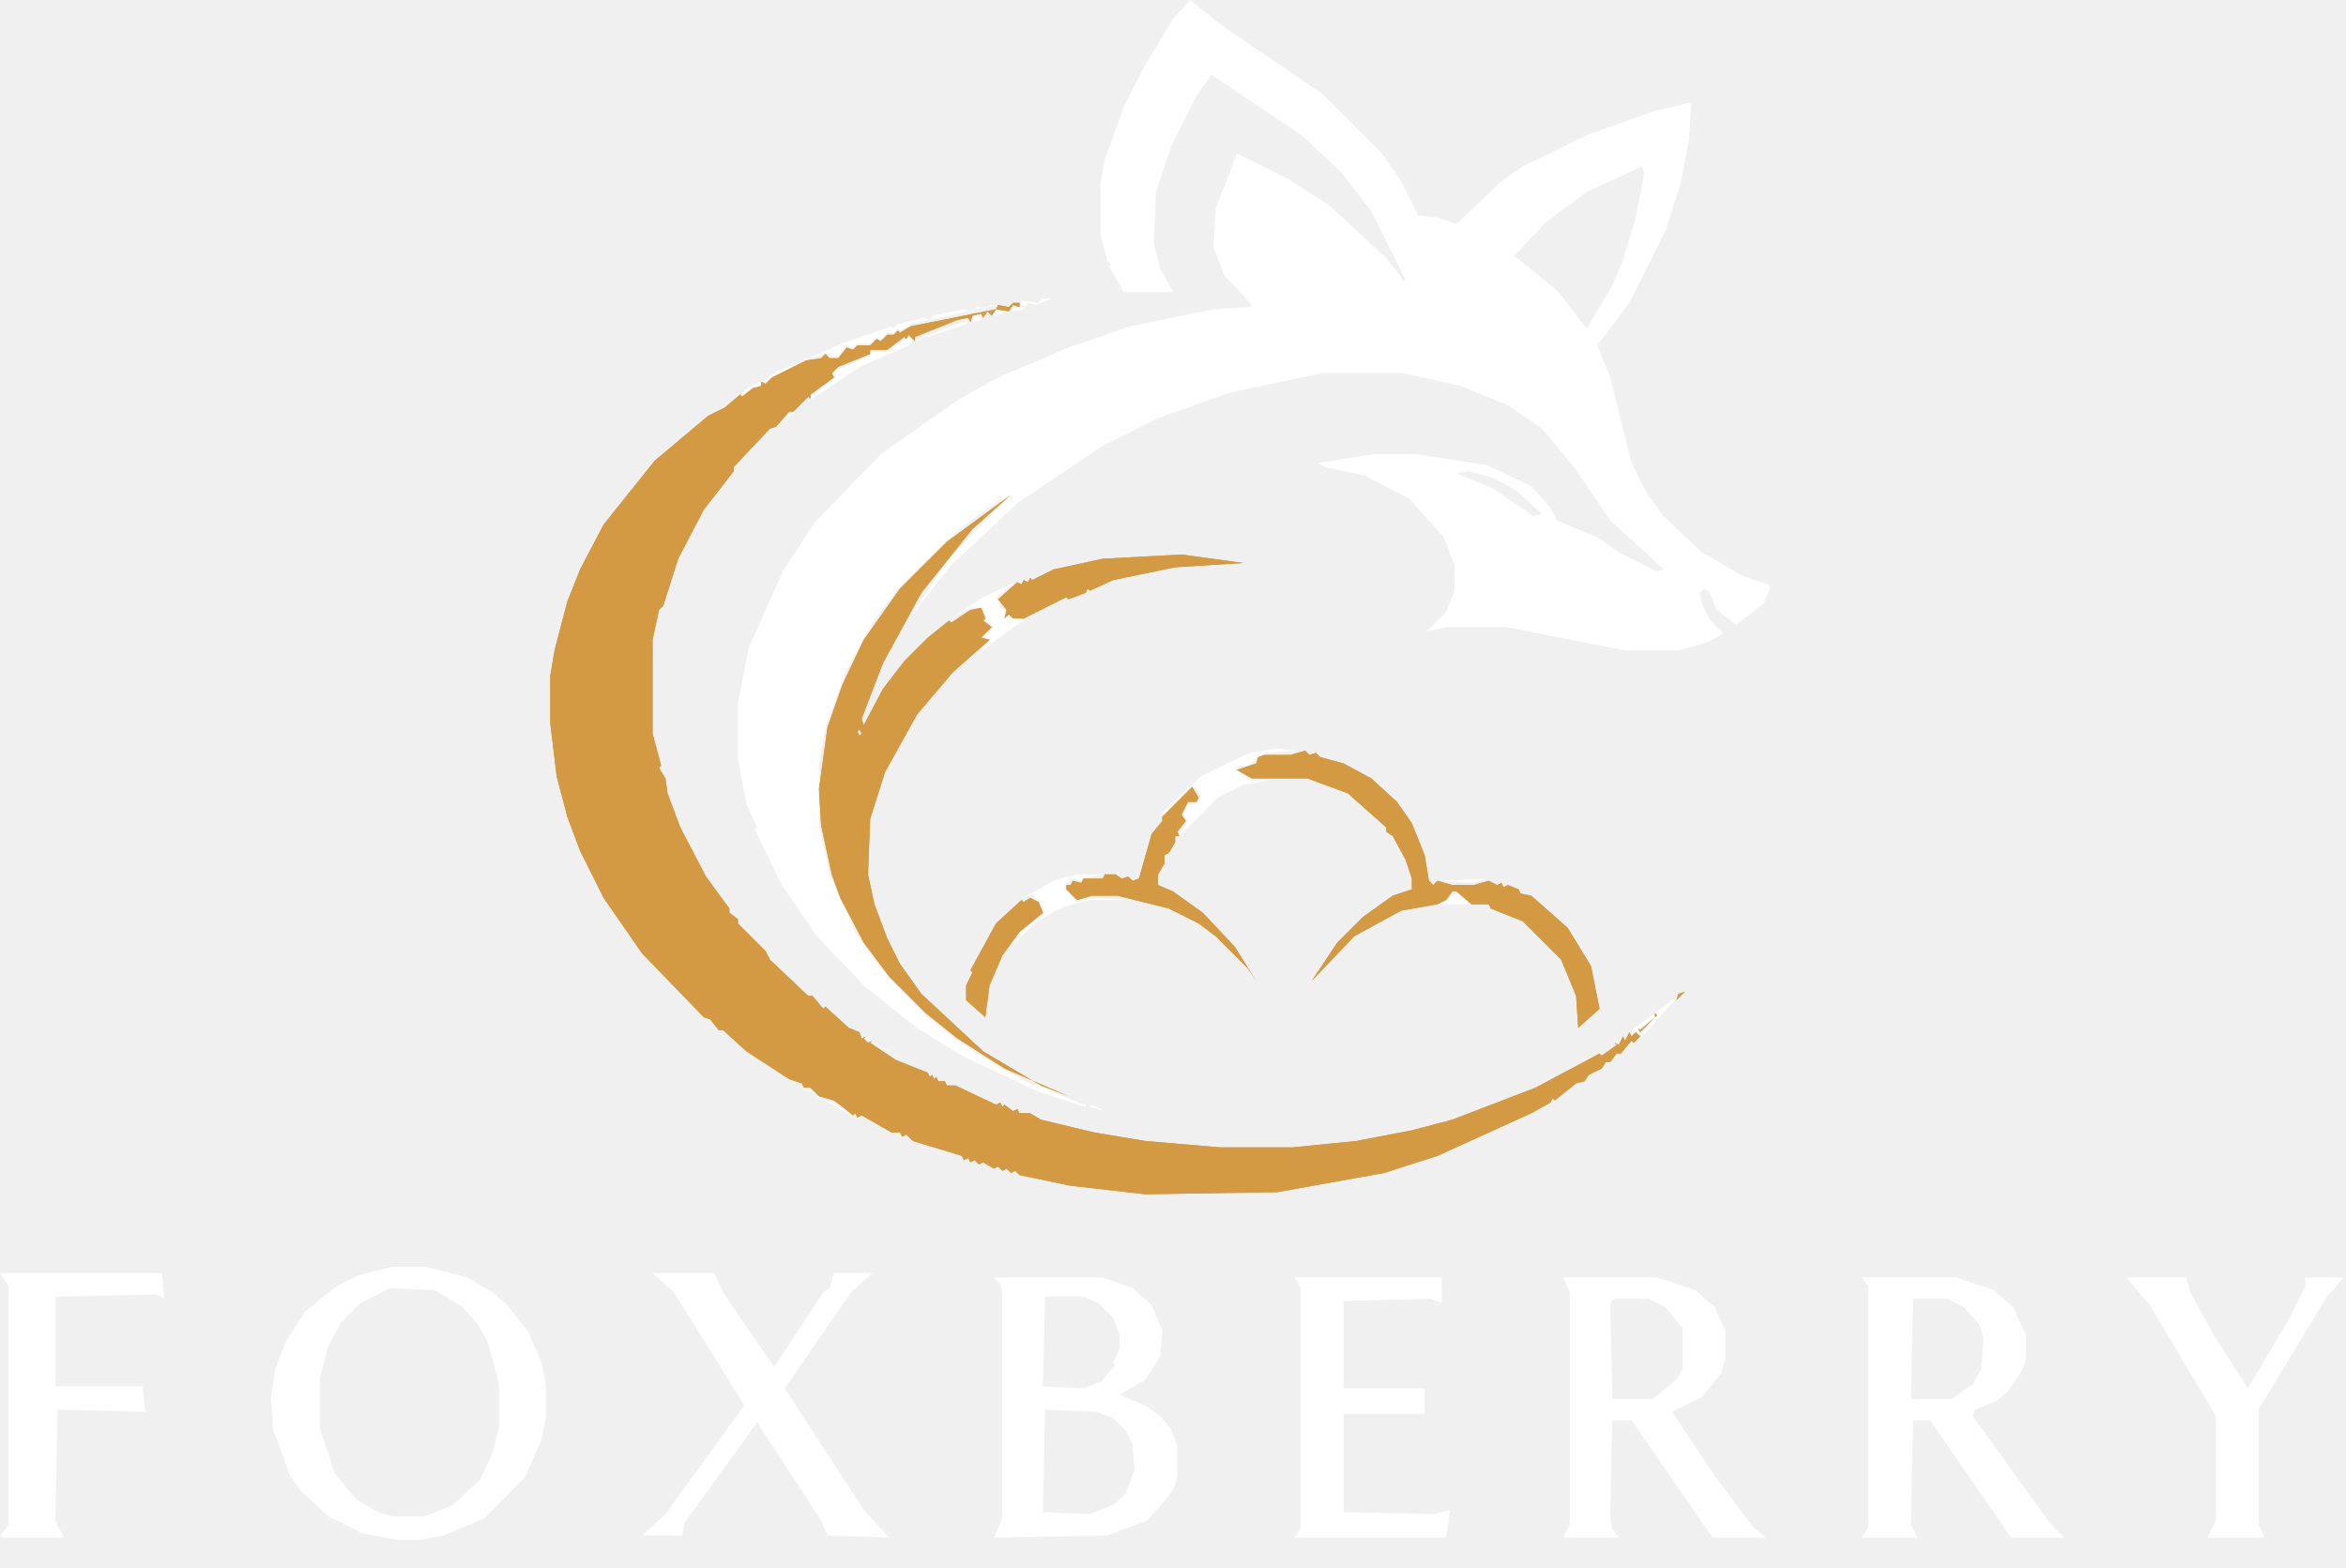
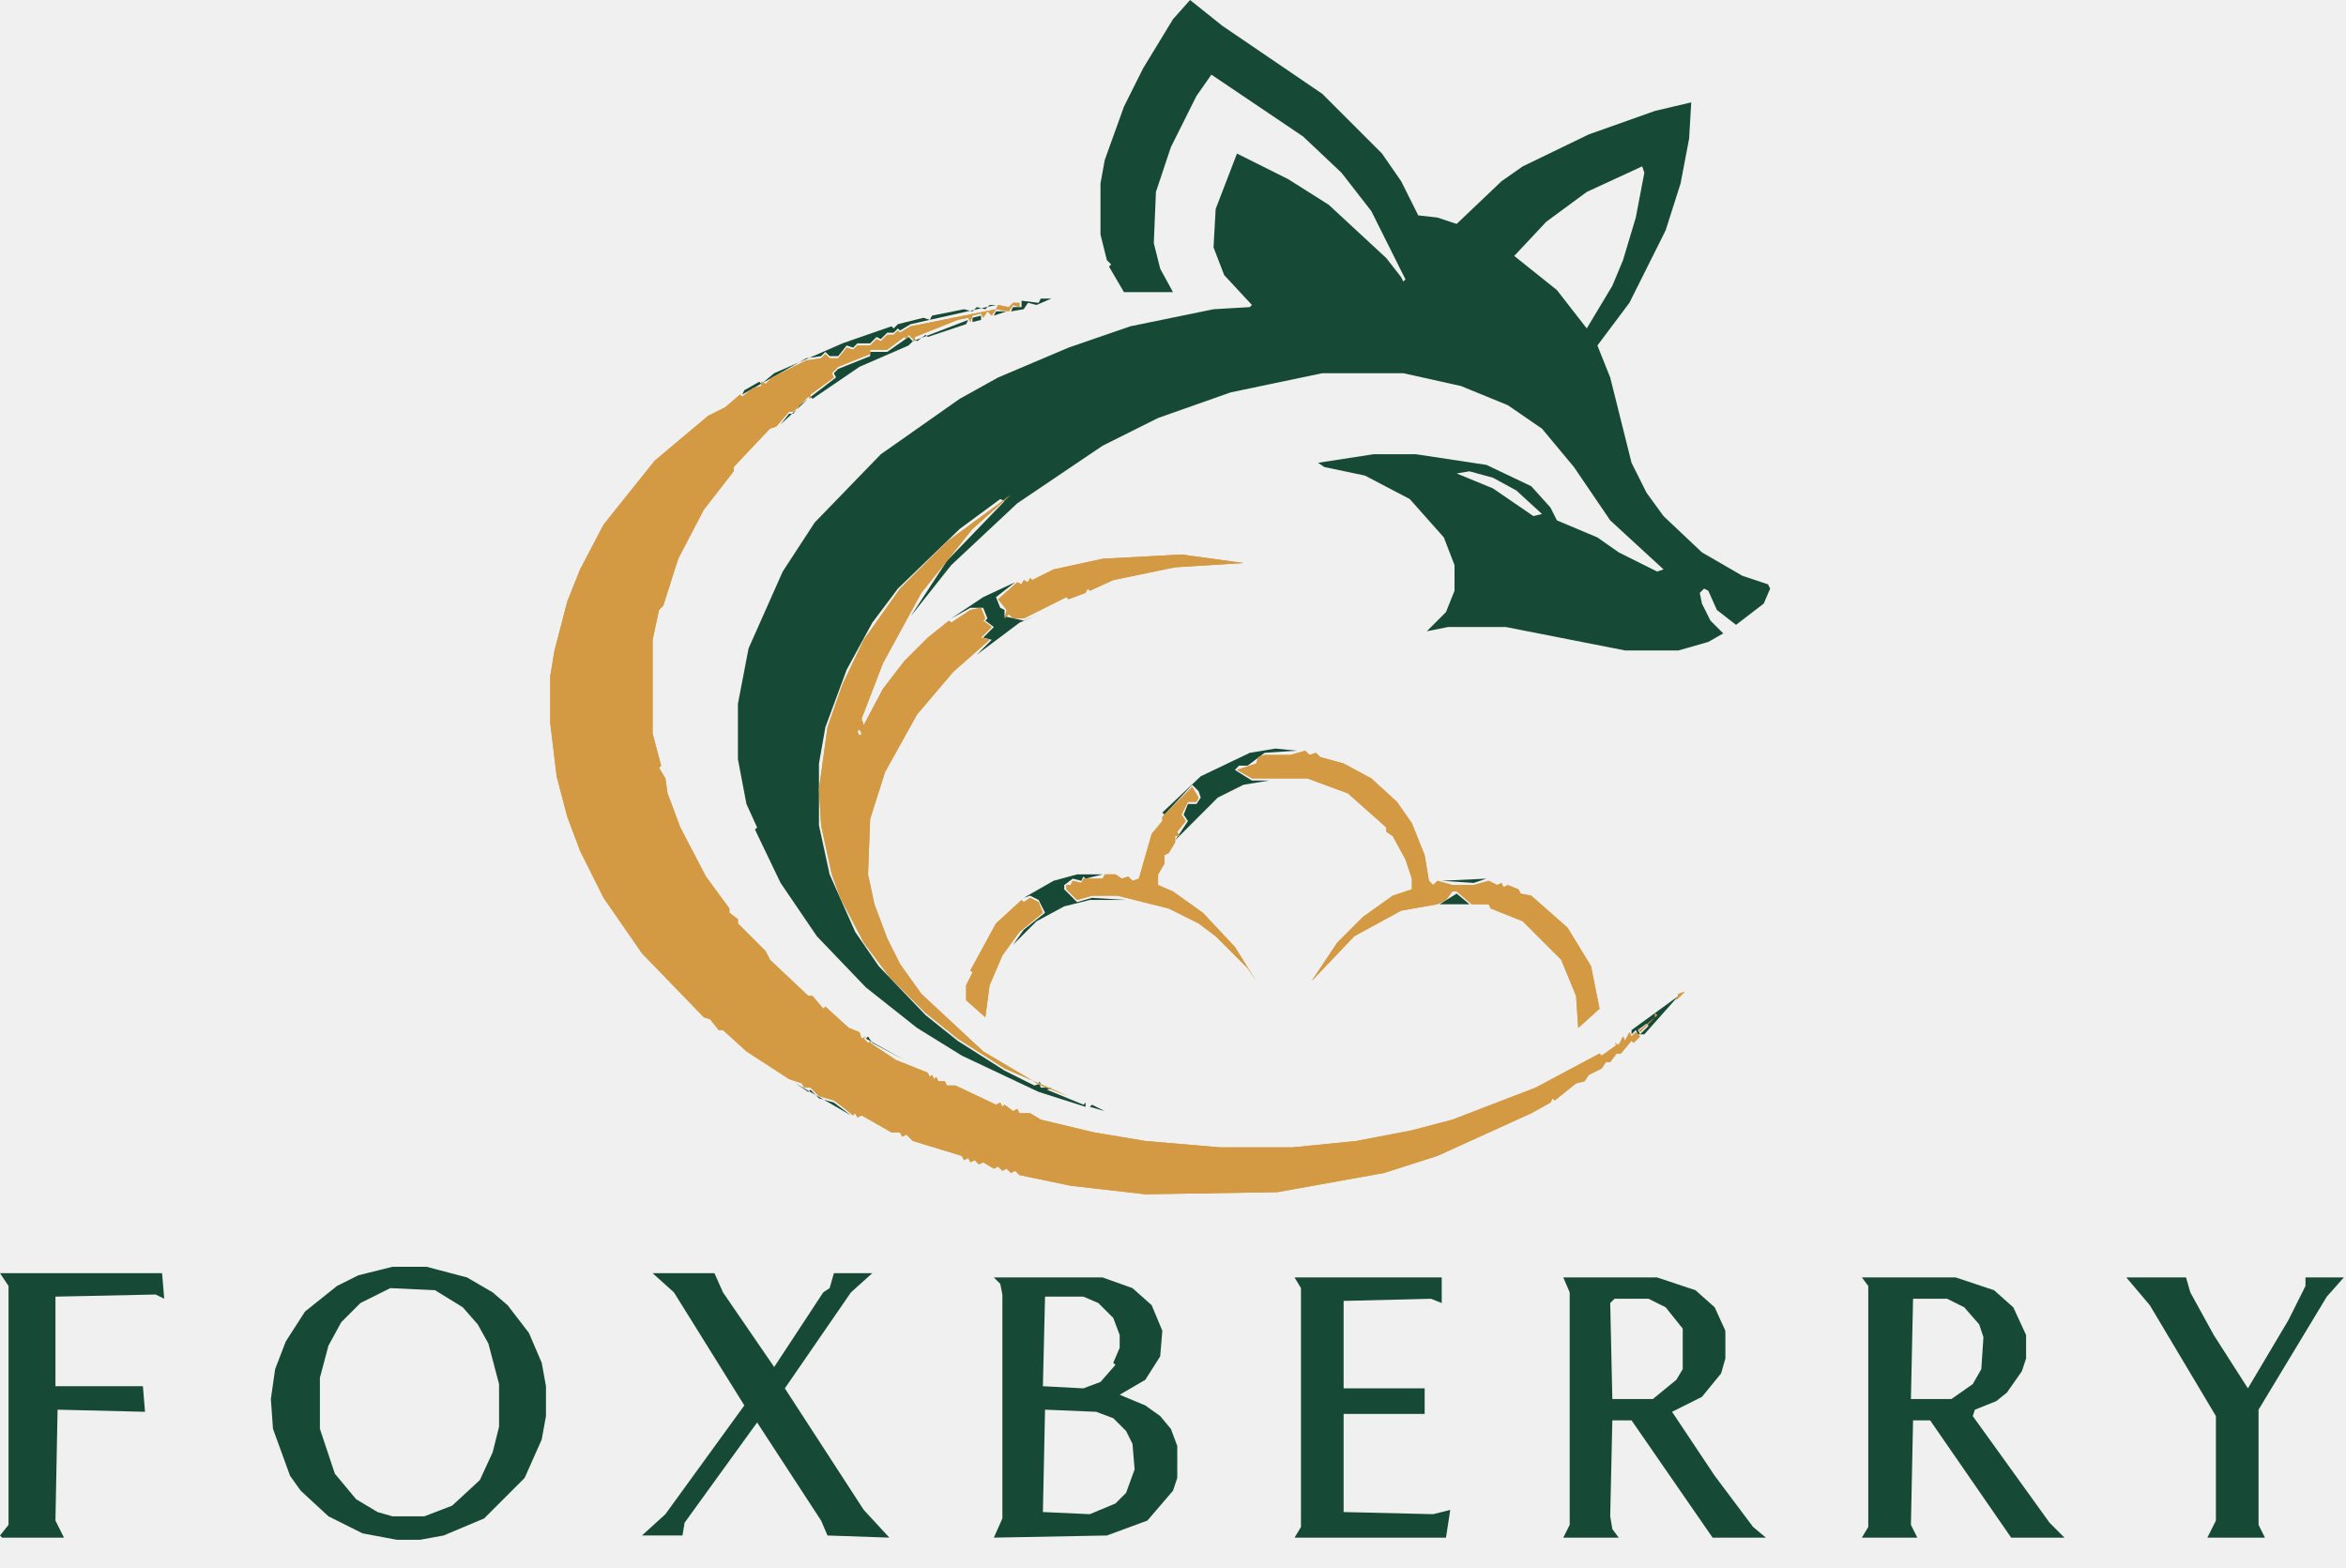
<svg xmlns="http://www.w3.org/2000/svg" viewBox="0 0 1100 735" role="img" aria-labelledby="title desc">
-   <path fill="#FFFFFF" fill-rule="evenodd" d="M997,599 L1008,612 L1039,664 L1039,713 L1035,721 L1062,721 L1059,715 L1059,661 L1091,608 L1099,599 L1081,599 L1081,603 L1073,619 L1054,651 L1038,626 L1027,606 L1025,599Z M873,599 L876,603 L876,716 L873,721 L899,721 L896,715 L897,666 L905,666 L943,721 L968,721 L961,714 L925,664 L926,661 L936,657 L941,653 L948,643 L950,637 L950,626 L944,613 L935,605 L917,599Z M897,609 L913,609 L921,613 L928,621 L930,627 L929,642 L925,649 L915,656 L896,656Z M733,599 L736,606 L736,715 L733,721 L759,721 L756,717 L755,711 L756,666 L765,666 L803,721 L828,721 L822,716 L804,692 L784,662 L798,655 L807,644 L809,637 L809,624 L804,613 L795,605 L777,599Z M757,609 L773,609 L781,613 L789,623 L789,642 L786,647 L775,656 L756,656 L755,611Z M607,599 L610,604 L610,716 L607,721 L678,721 L680,708 L672,710 L630,709 L630,663 L668,663 L668,651 L630,651 L630,610 L671,609 L676,611 L676,599Z M466,599 L469,602 L470,607 L470,712 L466,721 L519,720 L538,713 L550,699 L552,693 L552,678 L549,670 L544,664 L537,659 L525,654 L537,647 L544,636 L545,624 L540,612 L531,604 L517,599Z M490,661 L514,662 L522,665 L528,671 L531,677 L532,689 L528,700 L523,705 L511,710 L489,709Z M490,608 L508,608 L515,611 L522,618 L525,626 L525,632 L522,639 L523,640 L516,648 L508,651 L489,650Z M306,597 L316,606 L349,659 L312,710 L301,720 L320,720 L321,714 L355,667 L385,713 L388,720 L417,721 L405,708 L368,651 L399,606 L409,597 L391,597 L389,604 L386,606 L363,641 L339,606 L335,597Z M76,597 L0,597 L4,603 L4,715 L0,720 L1,721 L30,721 L26,713 L27,661 L68,662 L67,650 L26,650 L26,608 L73,607 L77,609Z M184,594 L168,598 L158,603 L143,615 L134,629 L129,642 L127,656 L128,670 L136,692 L141,699 L154,711 L170,719 L186,722 L197,722 L208,720 L227,712 L246,693 L254,675 L256,664 L256,650 L254,639 L248,625 L238,612 L231,606 L219,599 L200,594Z M183,604 L204,605 L217,613 L224,621 L229,630 L234,649 L234,669 L231,681 L225,694 L212,706 L199,711 L184,711 L177,709 L167,703 L157,691 L150,670 L150,646 L154,631 L160,620 L169,611Z M511,519 L518,521 L512,518Z M373,508 L399,523 L391,517 L384,515 L380,511 L379,512Z M406,487 L424,497 L409,489 L407,486Z M787,467 L765,483 L765,485 L767,483 L768,485 L771,485Z M772,480 L773,481 L769,485 L768,483Z M675,424 L689,424 L683,419Z M676,413 L691,414 L697,412Z M528,422 L512,421 L505,423 L499,417 L499,415 L503,412 L507,413 L508,411 L509,412 L517,410 L505,410 L494,413 L480,421 L483,420 L487,422 L490,428 L480,436 L475,443 L486,432 L499,425 L511,422Z M608,352 L598,351 L586,353 L563,364 L545,381 L546,382 L559,368 L562,371 L563,374 L561,377 L557,377 L555,382 L557,385 L551,394 L571,374 L583,368 L595,366 L587,366 L579,361 L581,359 L585,359 L593,353Z M476,273 L461,280 L446,290 L455,285 L461,285 L463,290 L462,291 L466,294 L461,299 L465,300 L458,307 L478,292 L487,288 L480,291 L471,289 L471,286 L469,285 L467,280Z M454,150 L428,160 L426,158 L416,165 L408,165 L408,167 L393,173 L391,175 L392,177 L375,190 L372,194 L370,194 L366,199 L380,186 L381,187 L403,172 L426,162 L429,159 L430,160 L434,157 L435,158 L453,152Z M460,148 L456,149 L456,151 L460,150Z M466,148 L472,146 L467,146Z M467,143 L464,143 L462,145 L458,144 L456,146 L452,145 L437,148 L436,150 L433,149 L421,152 L419,154 L418,153 L395,161 L363,175 L357,180 L356,179 L349,183 L348,185 L378,168 L385,167 L387,165 L389,167 L393,167 L397,162 L400,163 L402,161 L408,161 L411,158 L413,159 L416,156 L419,156 L421,154 L422,155 L427,152Z M493,140 L488,140 L487,142 L479,141 L479,144 L475,144 L474,146 L480,145 L482,142 L486,143Z M793,48 L776,52 L745,63 L714,78 L704,85 L683,105 L674,102 L665,101 L657,85 L648,72 L620,44 L573,12 L558,0 L550,9 L536,32 L527,50 L518,75 L516,86 L516,110 L519,122 L521,124 L520,125 L527,137 L550,137 L544,126 L541,114 L542,90 L549,69 L561,45 L568,35 L611,64 L629,81 L643,99 L658,129 L657,130 L650,121 L623,96 L604,84 L580,72 L570,98 L569,116 L574,129 L587,143 L586,144 L569,145 L530,153 L501,163 L468,177 L450,187 L413,213 L382,245 L367,268 L351,304 L346,330 L346,356 L350,377 L355,388 L354,389 L366,414 L383,439 L406,463 L430,482 L451,495 L487,512 L509,519 L509,517 L508,518 L491,511 L493,510 L488,510 L487,507 L488,508 L485,509 L471,502 L449,488 L434,476 L412,453 L401,437 L389,410 L384,387 L384,358 L387,341 L397,314 L409,292 L421,276 L450,248 L469,234 L471,235 L444,263 L427,289 L446,265 L477,236 L517,209 L543,196 L577,184 L620,175 L658,175 L685,181 L707,190 L723,201 L738,219 L755,244 L780,267 L777,268 L759,259 L749,252 L730,244 L727,238 L718,228 L697,218 L664,213 L644,213 L618,217 L621,219 L640,223 L661,234 L677,252 L682,265 L682,277 L678,287 L669,296 L679,294 L706,294 L762,305 L787,305 L801,301 L808,297 L802,291 L798,283 L797,278 L799,276 L801,277 L805,286 L814,293 L827,283 L830,276 L829,274 L817,270 L798,259 L780,242 L772,231 L765,217 L755,177 L749,162 L764,142 L781,108 L788,86 L792,65Z M683,222 L689,221 L700,224 L711,230 L723,241 L719,242 L700,229Z M657,130 L658,129 L659,131 L658,132Z M770,78 L771,81 L767,102 L761,122 L756,134 L744,154 L730,136 L710,120 L725,104 L744,90Z" />
+   <path fill="#174A36" fill-rule="evenodd" d="M997,599 L1008,612 L1039,664 L1039,713 L1035,721 L1062,721 L1059,715 L1059,661 L1091,608 L1099,599 L1081,599 L1081,603 L1073,619 L1054,651 L1038,626 L1027,606 L1025,599Z M873,599 L876,603 L876,716 L873,721 L899,721 L896,715 L897,666 L905,666 L943,721 L968,721 L961,714 L925,664 L926,661 L936,657 L941,653 L948,643 L950,637 L950,626 L944,613 L935,605 L917,599Z M897,609 L913,609 L921,613 L928,621 L930,627 L929,642 L925,649 L915,656 L896,656Z M733,599 L736,606 L736,715 L733,721 L759,721 L756,717 L755,711 L756,666 L765,666 L803,721 L828,721 L822,716 L804,692 L784,662 L798,655 L807,644 L809,637 L809,624 L804,613 L795,605 L777,599Z M757,609 L773,609 L781,613 L789,623 L789,642 L786,647 L775,656 L756,656 L755,611Z M607,599 L610,604 L610,716 L607,721 L678,721 L680,708 L672,710 L630,709 L630,663 L668,663 L668,651 L630,651 L630,610 L671,609 L676,611 L676,599Z M466,599 L469,602 L470,607 L470,712 L466,721 L519,720 L538,713 L550,699 L552,693 L552,678 L549,670 L544,664 L537,659 L525,654 L537,647 L544,636 L545,624 L540,612 L531,604 L517,599Z M490,661 L514,662 L522,665 L528,671 L531,677 L532,689 L528,700 L523,705 L511,710 L489,709Z M490,608 L508,608 L515,611 L522,618 L525,626 L525,632 L522,639 L523,640 L516,648 L508,651 L489,650Z M306,597 L316,606 L349,659 L312,710 L301,720 L320,720 L321,714 L355,667 L385,713 L388,720 L417,721 L405,708 L368,651 L399,606 L409,597 L391,597 L389,604 L386,606 L363,641 L339,606 L335,597Z M76,597 L0,597 L4,603 L4,715 L0,720 L1,721 L30,721 L26,713 L27,661 L68,662 L67,650 L26,650 L26,608 L73,607 L77,609Z M184,594 L168,598 L158,603 L143,615 L134,629 L129,642 L127,656 L128,670 L136,692 L141,699 L154,711 L170,719 L186,722 L197,722 L208,720 L227,712 L246,693 L254,675 L256,664 L256,650 L254,639 L248,625 L238,612 L231,606 L219,599 L200,594Z M183,604 L204,605 L217,613 L224,621 L229,630 L234,649 L234,669 L231,681 L225,694 L212,706 L199,711 L184,711 L177,709 L167,703 L157,691 L150,670 L150,646 L154,631 L160,620 L169,611Z M511,519 L518,521 L512,518Z M373,508 L399,523 L391,517 L384,515 L380,511 L379,512Z M406,487 L424,497 L409,489 L407,486Z M787,467 L765,483 L765,485 L767,483 L768,485 L771,485Z M772,480 L773,481 L769,485 L768,483Z M675,424 L689,424 L683,419Z M676,413 L691,414 L697,412Z M528,422 L512,421 L505,423 L499,417 L499,415 L503,412 L507,413 L508,411 L509,412 L517,410 L505,410 L494,413 L480,421 L483,420 L487,422 L490,428 L480,436 L475,443 L486,432 L499,425 L511,422Z M608,352 L598,351 L586,353 L563,364 L545,381 L546,382 L559,368 L562,371 L563,374 L561,377 L557,377 L555,382 L557,385 L551,394 L571,374 L583,368 L595,366 L587,366 L579,361 L581,359 L585,359 L593,353Z M476,273 L461,280 L446,290 L455,285 L461,285 L463,290 L462,291 L466,294 L461,299 L465,300 L458,307 L478,292 L487,288 L480,291 L471,289 L471,286 L469,285 L467,280Z M454,150 L428,160 L426,158 L416,165 L408,165 L408,167 L393,173 L391,175 L392,177 L375,190 L372,194 L370,194 L366,199 L380,186 L381,187 L403,172 L426,162 L429,159 L430,160 L434,157 L435,158 L453,152Z M460,148 L456,149 L456,151 L460,150Z M466,148 L472,146 L467,146Z M467,143 L464,143 L462,145 L458,144 L456,146 L452,145 L437,148 L436,150 L433,149 L421,152 L419,154 L418,153 L395,161 L363,175 L357,180 L356,179 L349,183 L348,185 L378,168 L385,167 L387,165 L389,167 L393,167 L397,162 L400,163 L402,161 L408,161 L411,158 L413,159 L416,156 L419,156 L421,154 L422,155 L427,152Z M493,140 L488,140 L487,142 L479,141 L479,144 L475,144 L474,146 L480,145 L482,142 L486,143Z M793,48 L776,52 L745,63 L714,78 L704,85 L683,105 L674,102 L665,101 L657,85 L648,72 L620,44 L573,12 L558,0 L550,9 L536,32 L527,50 L518,75 L516,86 L516,110 L519,122 L521,124 L520,125 L527,137 L550,137 L544,126 L541,114 L542,90 L549,69 L561,45 L568,35 L611,64 L629,81 L643,99 L658,129 L657,130 L650,121 L623,96 L604,84 L580,72 L570,98 L569,116 L574,129 L587,143 L586,144 L569,145 L530,153 L501,163 L468,177 L450,187 L413,213 L382,245 L367,268 L351,304 L346,330 L346,356 L350,377 L355,388 L354,389 L366,414 L383,439 L406,463 L430,482 L451,495 L487,512 L509,519 L509,517 L508,518 L491,511 L493,510 L488,510 L487,507 L488,508 L485,509 L471,502 L449,488 L434,476 L412,453 L401,437 L389,410 L384,387 L384,358 L387,341 L397,314 L409,292 L421,276 L450,248 L469,234 L471,235 L444,263 L427,289 L446,265 L477,236 L517,209 L543,196 L577,184 L620,175 L658,175 L685,181 L707,190 L723,201 L738,219 L755,244 L780,267 L777,268 L759,259 L749,252 L730,244 L727,238 L718,228 L697,218 L664,213 L644,213 L618,217 L621,219 L640,223 L661,234 L677,252 L682,265 L682,277 L678,287 L669,296 L679,294 L706,294 L762,305 L787,305 L801,301 L808,297 L802,291 L798,283 L797,278 L799,276 L801,277 L805,286 L814,293 L827,283 L830,276 L829,274 L817,270 L798,259 L780,242 L772,231 L765,217 L755,177 L749,162 L764,142 L781,108 L788,86 L792,65Z M683,222 L689,221 L700,224 L711,230 L723,241 L719,242 L700,229Z M657,130 L658,129 L659,131 L658,132Z M770,78 L771,81 L767,102 L761,122 L756,134 L744,154 L730,136 L710,120 L725,104 L744,90Z" />
  <path fill="#D39A43" fill-rule="evenodd" d="M913,787 L913,793 L1080,793 L1079,787Z M7,787 L7,793 L184,793 L184,787Z M786,778 L769,778 L758,785 L752,797 L752,805 L756,812 L764,813 L767,810 L769,810 L772,806 L773,811 L775,813 L778,813 L783,810 L778,808Z M777,781 L778,785 L773,803 L768,808 L761,808 L758,803 L761,788 L768,781Z M656,778 L639,778 L633,781 L628,786 L623,797 L624,808 L627,812 L637,812 L643,806 L644,811 L646,813 L654,810 L650,808 L650,804Z M647,781 L649,785 L645,801 L640,807 L636,809 L632,808 L629,803 L632,788 L640,781Z M339,778 L322,778 L316,781 L311,786 L306,796 L306,806 L310,812 L317,813 L326,806 L327,812 L332,813 L336,811 L332,807Z M330,781 L332,785 L327,803 L320,809 L315,808 L312,802 L314,789 L320,782Z M872,778 L855,778 L846,784 L839,798 L839,805 L842,811 L845,813 L851,813 L859,806 L860,811 L862,813 L869,811 L870,809 L868,810 L866,808 L866,801Z M863,781 L865,783 L865,787 L861,802 L853,809 L848,808 L846,804 L846,795 L851,784 L859,780Z M825,778 L817,778 L812,781 L808,786 L808,778 L799,779 L802,781 L802,785 L797,808 L795,811 L796,812 L801,812 L805,792 L808,787 L815,782 L820,782 L822,785 L822,791 L820,793 L821,795 L819,797 L817,811 L819,813 L822,813 L828,810 L825,810 L823,808 L828,787 L828,782Z M488,779 L482,777 L476,778 L470,781 L465,786 L461,796 L461,803 L467,812 L480,812 L491,801 L493,795 L493,787Z M481,780 L485,783 L487,790 L485,801 L479,809 L472,810 L467,804 L468,791 L474,782Z M428,778 L421,777 L411,781 L409,785 L409,791 L415,797 L420,799 L423,805 L419,810 L412,810 L406,804 L404,808 L405,811 L410,813 L418,813 L426,808 L428,804 L428,799 L425,795 L418,791 L414,785 L417,781 L421,779 L426,781 L428,785 L430,783 L430,780Z M374,777 L368,779 L363,785 L362,778 L353,779 L357,783 L353,794 L350,809 L351,812 L356,812 L361,789 L367,783 L371,783 L373,785 L376,783 L377,780Z M295,779 L286,777 L278,780 L273,785 L268,796 L268,804 L272,811 L276,813 L283,813 L293,806 L292,805 L288,808 L280,809 L275,805 L273,798 L275,796 L286,795 L294,792 L297,788 L297,783Z M291,782 L292,788 L287,793 L279,795 L274,794 L277,786 L281,782 L285,780Z M261,765 L256,762 L231,762 L233,763 L233,769 L224,809 L220,811 L221,812 L233,811 L230,808 L234,791 L251,790 L260,785 L264,777 L264,770Z M240,764 L253,765 L257,771 L257,778 L255,782 L251,786 L247,788 L246,787 L245,789 L239,789 L235,787Z M564,761 L566,767 L556,807 L553,811 L551,811 L561,812 L559,810 L559,805 L565,778 L568,771 L573,787 L577,809 L579,812 L606,770 L606,781 L601,807 L597,811 L610,812 L606,809 L611,788 L611,780 L613,778 L615,764 L618,762 L607,763 L590,789 L589,793 L583,800 L579,783 L577,781 L578,780 L576,776 L574,762Z M717,760 L716,761 L719,762 L708,812 L715,811 L718,793 L723,785 L727,782 L732,782 L735,785 L735,790 L731,804 L731,812 L736,813 L740,810 L736,808 L738,796 L741,789 L740,780 L734,777 L726,780 L722,784 L721,780 L726,759Z M676,760 L675,761 L677,765 L666,812 L672,812 L675,797 L678,795 L682,800 L687,811 L689,813 L693,813 L697,811 L697,809 L693,809 L684,791 L694,783 L698,782 L701,778 L691,778 L691,782 L678,793 L676,791 L678,789 L677,786 L680,780 L684,759Z M400,759 L391,760 L393,765 L383,804 L383,811 L385,813 L388,813 L393,810 L389,808 L389,804Z M531,759 L525,758 L519,760 L514,765 L510,777 L504,779 L504,782 L508,782 L509,784 L501,821 L496,828 L490,825 L488,827 L490,830 L499,829 L504,824 L509,810 L514,785 L517,781 L524,782 L525,779 L516,777 L518,767 L524,761 L527,761 L531,765Z M779,474 L777,476 L776,475 L776,477 L769,483 L768,482 L769,484Z M790,465 L787,466 L786,469Z M483,421 L480,423 L479,422 L467,433 L455,455 L456,456 L453,462 L453,469 L462,477 L464,462 L470,448 L478,437 L489,428 L487,423Z M500,415 L500,417 L505,422 L512,420 L524,420 L548,426 L562,433 L570,439 L585,454 L589,460 L579,444 L564,428 L550,418 L543,415 L543,410 L546,405 L546,401 L548,400 L551,395 L551,392 L553,392 L552,390 L556,385 L554,382 L557,376 L561,376 L562,374 L559,369 L545,383 L545,385 L540,391 L534,412 L531,413 L529,411 L526,412 L523,410 L518,410 L517,412 L508,412 L507,414 L503,413 L502,415Z M580,361 L587,365 L613,365 L632,372 L650,388 L650,390 L653,392 L659,403 L662,412 L662,417 L653,420 L639,430 L627,442 L615,460 L635,439 L657,427 L674,424 L678,422 L681,418 L683,418 L690,424 L698,424 L699,426 L714,432 L732,450 L739,467 L740,482 L750,473 L746,453 L735,435 L718,420 L713,419 L712,417 L707,415 L705,416 L704,414 L702,415 L698,413 L691,415 L681,415 L674,413 L672,415 L670,413 L668,401 L662,386 L655,376 L643,365 L630,358 L619,355 L617,353 L614,354 L612,352 L605,354 L593,354 L590,355 L589,358Z M583,264 L554,260 L517,262 L494,267 L484,272 L483,271 L482,273 L480,272 L479,274 L477,273 L468,281 L472,286 L471,290 L473,288 L475,290 L480,290 L500,280 L501,281 L509,278 L510,276 L511,277 L522,272 L551,266Z M474,232 L444,254 L422,276 L405,300 L395,321 L388,341 L384,370 L385,387 L390,410 L394,421 L405,442 L417,458 L434,475 L449,487 L471,501 L501,514 L488,509 L461,493 L432,466 L422,452 L416,440 L410,424 L407,410 L408,384 L415,362 L430,335 L447,315 L464,300 L460,299 L465,294 L461,291 L462,290 L460,285 L455,286 L446,292 L445,291 L435,299 L424,310 L414,323 L405,340 L404,337 L414,311 L432,278 L456,248Z M402,343 L403,342 L404,344 L403,345Z M272,267 L266,282 L260,305 L258,317 L258,339 L261,364 L266,383 L272,399 L283,421 L301,447 L330,477 L333,478 L337,483 L339,483 L350,493 L370,506 L376,508 L377,510 L380,510 L384,514 L391,516 L395,519 L394,520 L395,519 L400,523 L401,522 L402,524 L404,523 L418,531 L422,531 L423,533 L425,532 L428,535 L451,542 L452,544 L454,543 L455,545 L457,544 L459,546 L461,545 L466,548 L468,547 L470,549 L472,548 L474,550 L476,549 L478,551 L502,556 L537,560 L599,559 L649,550 L674,542 L718,522 L727,517 L728,515 L729,516 L739,508 L743,507 L745,504 L751,501 L753,498 L755,498 L758,494 L760,494 L765,488 L766,489 L769,486 L767,484 L765,486 L764,484 L762,488 L761,486 L759,490 L757,489 L758,490 L751,495 L750,494 L720,510 L681,525 L662,530 L636,535 L606,538 L572,538 L537,535 L513,531 L488,525 L483,522 L478,522 L477,520 L475,521 L471,518 L470,519 L469,517 L467,518 L448,509 L444,509 L443,507 L440,507 L439,505 L438,506 L437,504 L436,505 L435,503 L420,497 L408,489 L409,488 L407,489 L405,487 L406,486 L404,487 L403,484 L398,482 L387,472 L386,473 L381,467 L379,467 L361,450 L359,446 L346,433 L346,431 L342,428 L342,426 L331,411 L319,388 L313,372 L312,365 L309,360 L310,359 L306,344 L306,300 L309,286 L311,284 L318,262 L330,239 L344,221 L344,219 L361,201 L364,200 L370,193 L372,193 L379,186 L380,187 L380,185 L391,177 L390,175 L393,172 L408,166 L408,164 L416,164 L424,158 L425,159 L426,157 L429,160 L429,158 L449,150 L454,149 L455,151 L456,148 L460,147 L461,149 L463,146 L465,148 L467,145 L473,146 L475,143 L478,144 L478,142 L475,142 L473,144 L468,143 L467,145 L427,153 L422,156 L421,155 L419,157 L416,157 L413,160 L411,159 L408,162 L402,162 L400,164 L397,163 L393,168 L389,168 L387,166 L385,168 L378,169 L362,177 L359,180 L357,179 L357,181 L353,182 L348,186 L347,185 L340,191 L332,195 L307,216 L283,246Z" />
  <path fill="#D39A43" fill-rule="evenodd" d="M913,787 L913,793 L1080,793 L1079,787Z M7,787 L7,793 L184,793 L184,787Z M786,778 L769,778 L758,785 L752,797 L752,805 L756,812 L764,813 L767,810 L769,810 L772,806 L773,811 L775,813 L778,813 L783,810 L778,808Z M777,781 L778,785 L773,803 L768,808 L761,808 L758,803 L761,788 L768,781Z M656,778 L639,778 L633,781 L628,786 L623,797 L624,808 L627,812 L637,812 L643,806 L644,811 L646,813 L654,810 L650,808 L650,804Z M647,781 L649,785 L645,801 L640,807 L636,809 L632,808 L629,803 L632,788 L640,781Z M339,778 L322,778 L316,781 L311,786 L306,796 L306,806 L310,812 L317,813 L326,806 L327,812 L332,813 L336,811 L332,807Z M330,781 L332,785 L327,803 L320,809 L315,808 L312,802 L314,789 L320,782Z M872,778 L855,778 L846,784 L839,798 L839,805 L842,811 L845,813 L851,813 L859,806 L860,811 L862,813 L869,811 L870,809 L868,810 L866,808 L866,801Z M863,781 L865,783 L865,787 L861,802 L853,809 L848,808 L846,804 L846,795 L851,784 L859,780Z M825,778 L817,778 L812,781 L808,786 L808,778 L799,779 L802,781 L802,785 L797,808 L795,811 L796,812 L801,812 L805,792 L808,787 L815,782 L820,782 L822,785 L822,791 L820,793 L821,795 L819,797 L817,811 L819,813 L822,813 L828,810 L825,810 L823,808 L828,787 L828,782Z M488,779 L482,777 L476,778 L470,781 L465,786 L461,796 L461,803 L467,812 L480,812 L491,801 L493,795 L493,787Z M481,780 L485,783 L487,790 L485,801 L479,809 L472,810 L467,804 L468,791 L474,782Z M428,778 L421,777 L411,781 L409,785 L409,791 L415,797 L420,799 L423,805 L419,810 L412,810 L406,804 L404,808 L405,811 L410,813 L418,813 L426,808 L428,804 L428,799 L425,795 L418,791 L414,785 L417,781 L421,779 L426,781 L428,785 L430,783 L430,780Z M374,777 L368,779 L363,785 L362,778 L353,779 L357,783 L353,794 L350,809 L351,812 L356,812 L361,789 L367,783 L371,783 L373,785 L376,783 L377,780Z M295,779 L286,777 L278,780 L273,785 L268,796 L268,804 L272,811 L276,813 L283,813 L293,806 L292,805 L288,808 L280,809 L275,805 L273,798 L275,796 L286,795 L294,792 L297,788 L297,783Z M291,782 L292,788 L287,793 L279,795 L274,794 L277,786 L281,782 L285,780Z M261,765 L256,762 L231,762 L233,763 L233,769 L224,809 L220,811 L221,812 L233,811 L230,808 L234,791 L251,790 L260,785 L264,777 L264,770Z M240,764 L253,765 L257,771 L257,778 L255,782 L251,786 L247,788 L246,787 L245,789 L239,789 L235,787Z M564,761 L566,767 L556,807 L553,811 L551,811 L561,812 L559,810 L559,805 L565,778 L568,771 L573,787 L577,809 L579,812 L606,770 L606,781 L601,807 L597,811 L610,812 L606,809 L611,788 L611,780 L613,778 L615,764 L618,762 L607,763 L590,789 L589,793 L583,800 L579,783 L577,781 L578,780 L576,776 L574,762Z M717,760 L716,761 L719,762 L708,812 L715,811 L718,793 L723,785 L727,782 L732,782 L735,785 L735,790 L731,804 L731,812 L736,813 L740,810 L736,808 L738,796 L741,789 L740,780 L734,777 L726,780 L722,784 L721,780 L726,759Z M676,760 L675,761 L677,765 L666,812 L672,812 L675,797 L678,795 L682,800 L687,811 L689,813 L693,813 L697,811 L697,809 L693,809 L684,791 L694,783 L698,782 L701,778 L691,778 L691,782 L678,793 L676,791 L678,789 L677,786 L680,780 L684,759Z M400,759 L391,760 L393,765 L383,804 L383,811 L385,813 L388,813 L393,810 L389,808 L389,804Z M531,759 L525,758 L519,760 L514,765 L510,777 L504,779 L504,782 L508,782 L509,784 L501,821 L496,828 L490,825 L488,827 L490,830 L499,829 L504,824 L509,810 L514,785 L517,781 L524,782 L525,779 L516,777 L518,767 L524,761 L527,761 L531,765Z M779,474 L777,476 L776,475 L776,477 L769,483 L768,482 L769,484Z M790,465 L787,466 L786,469Z M483,421 L480,423 L479,422 L467,433 L455,455 L456,456 L453,462 L453,469 L462,477 L464,462 L470,448 L478,437 L489,428 L487,423Z M500,415 L500,417 L505,422 L512,420 L524,420 L548,426 L562,433 L570,439 L585,454 L589,460 L579,444 L564,428 L550,418 L543,415 L543,410 L546,405 L546,401 L548,400 L551,395 L551,392 L553,392 L552,390 L556,385 L554,382 L557,376 L561,376 L562,374 L559,369 L545,383 L545,385 L540,391 L534,412 L531,413 L529,411 L526,412 L523,410 L518,410 L517,412 L508,412 L507,414 L503,413 L502,415Z M580,361 L587,365 L613,365 L632,372 L650,388 L650,390 L653,392 L659,403 L662,412 L662,417 L653,420 L639,430 L627,442 L615,460 L635,439 L657,427 L674,424 L678,422 L681,418 L683,418 L690,424 L698,424 L699,426 L714,432 L732,450 L739,467 L740,482 L750,473 L746,453 L735,435 L718,420 L713,419 L712,417 L707,415 L705,416 L704,414 L702,415 L698,413 L691,415 L681,415 L674,413 L672,415 L670,413 L668,401 L662,386 L655,376 L643,365 L630,358 L619,355 L617,353 L614,354 L612,352 L605,354 L593,354 L590,355 L589,358Z M583,264 L554,260 L517,262 L494,267 L484,272 L483,271 L482,273 L480,272 L479,274 L477,273 L468,281 L472,286 L471,290 L473,288 L475,290 L480,290 L500,280 L501,281 L509,278 L510,276 L511,277 L522,272 L551,266Z M474,232 L444,254 L422,276 L405,300 L395,321 L388,341 L384,370 L385,387 L390,410 L394,421 L405,442 L417,458 L434,475 L449,487 L471,501 L501,514 L488,509 L461,493 L432,466 L422,452 L416,440 L410,424 L407,410 L408,384 L415,362 L430,335 L447,315 L464,300 L460,299 L465,294 L461,291 L462,290 L460,285 L455,286 L446,292 L445,291 L435,299 L424,310 L414,323 L405,340 L404,337 L414,311 L432,278 L456,248Z M402,343 L403,342 L404,344 L403,345Z M272,267 L266,282 L260,305 L258,317 L258,339 L261,364 L266,383 L272,399 L283,421 L301,447 L330,477 L333,478 L337,483 L339,483 L350,493 L370,506 L376,508 L377,510 L380,510 L384,514 L391,516 L395,519 L394,520 L395,519 L400,523 L401,522 L402,524 L404,523 L418,531 L422,531 L423,533 L425,532 L428,535 L451,542 L452,544 L454,543 L455,545 L457,544 L459,546 L461,545 L466,548 L468,547 L470,549 L472,548 L474,550 L476,549 L478,551 L502,556 L537,560 L599,559 L649,550 L674,542 L718,522 L727,517 L728,515 L729,516 L739,508 L743,507 L745,504 L751,501 L753,498 L755,498 L758,494 L760,494 L765,488 L766,489 L769,486 L767,484 L765,486 L764,484 L762,488 L761,486 L759,490 L757,489 L758,490 L751,495 L750,494 L720,510 L681,525 L662,530 L636,535 L606,538 L572,538 L537,535 L513,531 L488,525 L483,522 L478,522 L477,520 L475,521 L471,518 L470,519 L469,517 L467,518 L448,509 L444,509 L443,507 L440,507 L439,505 L438,506 L437,504 L436,505 L435,503 L420,497 L408,489 L409,488 L407,489 L405,487 L406,486 L404,487 L403,484 L398,482 L387,472 L386,473 L381,467 L379,467 L361,450 L359,446 L346,433 L346,431 L342,428 L342,426 L331,411 L319,388 L313,372 L312,365 L309,360 L310,359 L306,344 L306,300 L309,286 L311,284 L318,262 L330,239 L344,221 L344,219 L361,201 L364,200 L370,193 L372,193 L379,186 L380,187 L380,185 L391,177 L390,175 L393,172 L408,166 L408,164 L416,164 L424,158 L425,159 L426,157 L429,160 L429,158 L449,150 L454,149 L455,151 L456,148 L460,147 L461,149 L463,146 L465,148 L467,145 L473,146 L475,143 L478,144 L478,142 L475,142 L473,144 L468,143 L467,145 L427,153 L422,156 L421,155 L419,157 L416,157 L413,160 L411,159 L408,162 L402,162 L400,164 L397,163 L393,168 L389,168 L387,166 L385,168 L378,169 L362,177 L359,180 L357,179 L357,181 L353,182 L348,186 L347,185 L340,191 L332,195 L307,216 L283,246Z" />
</svg>
